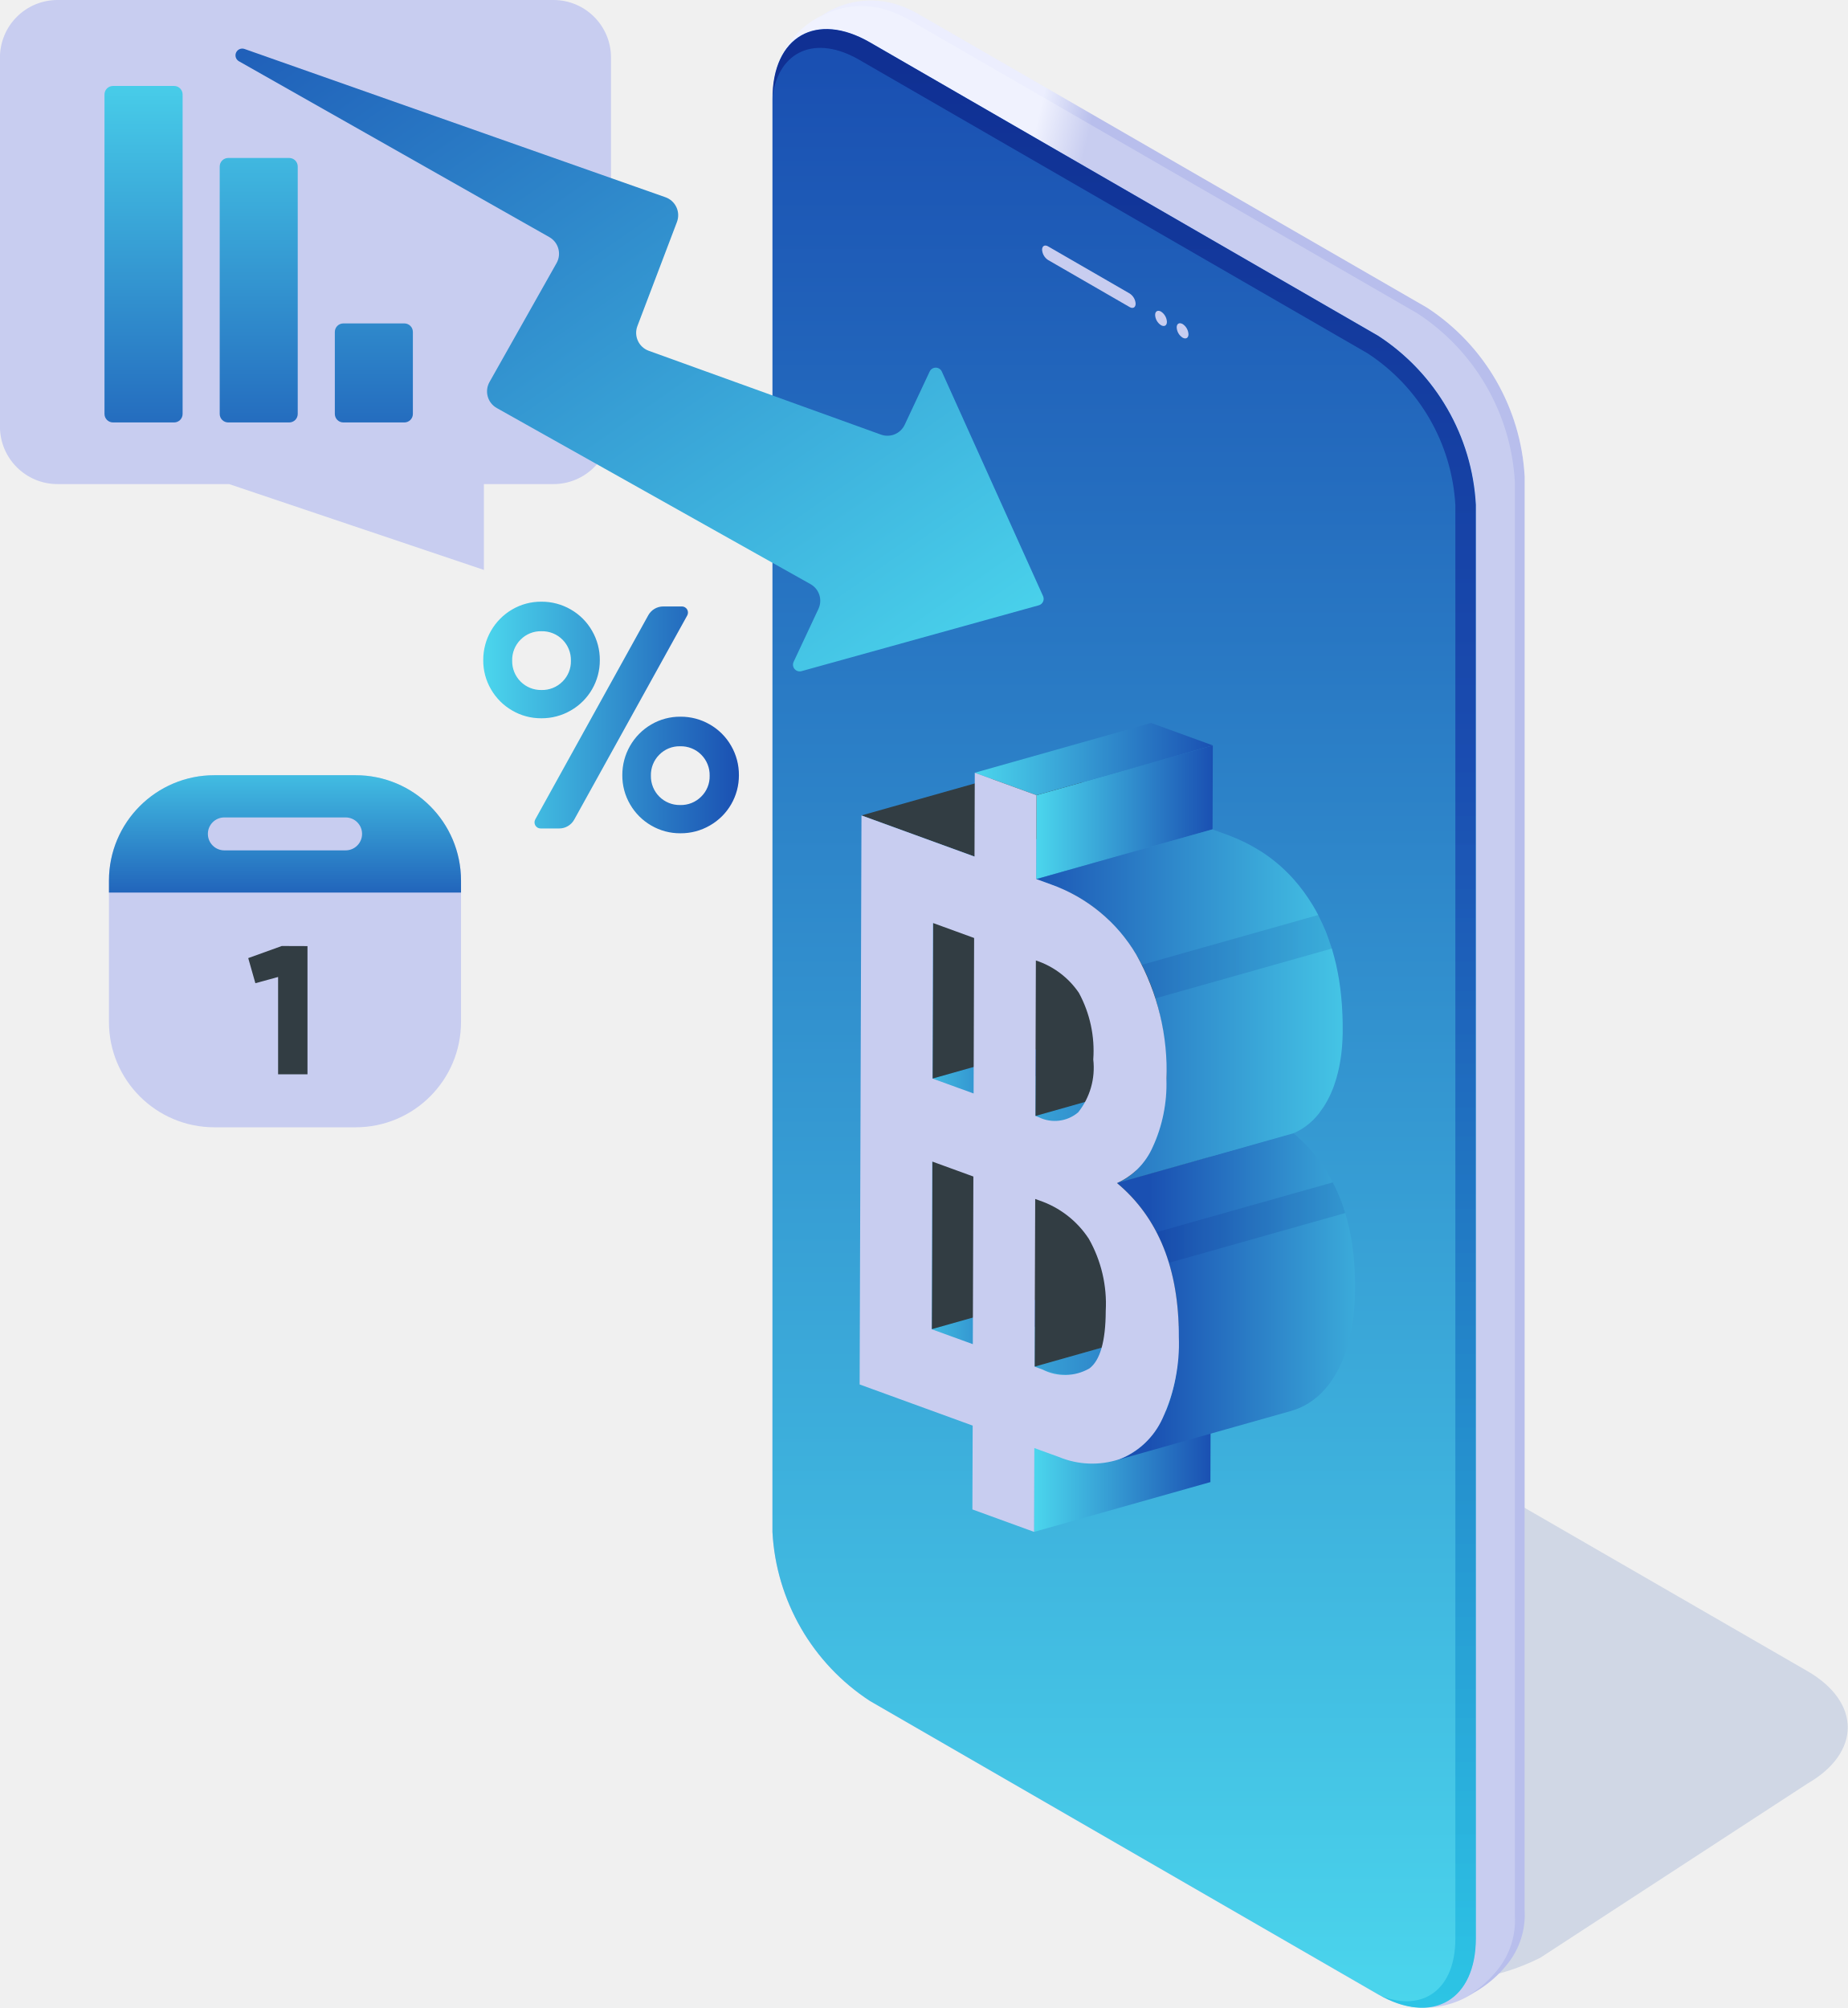
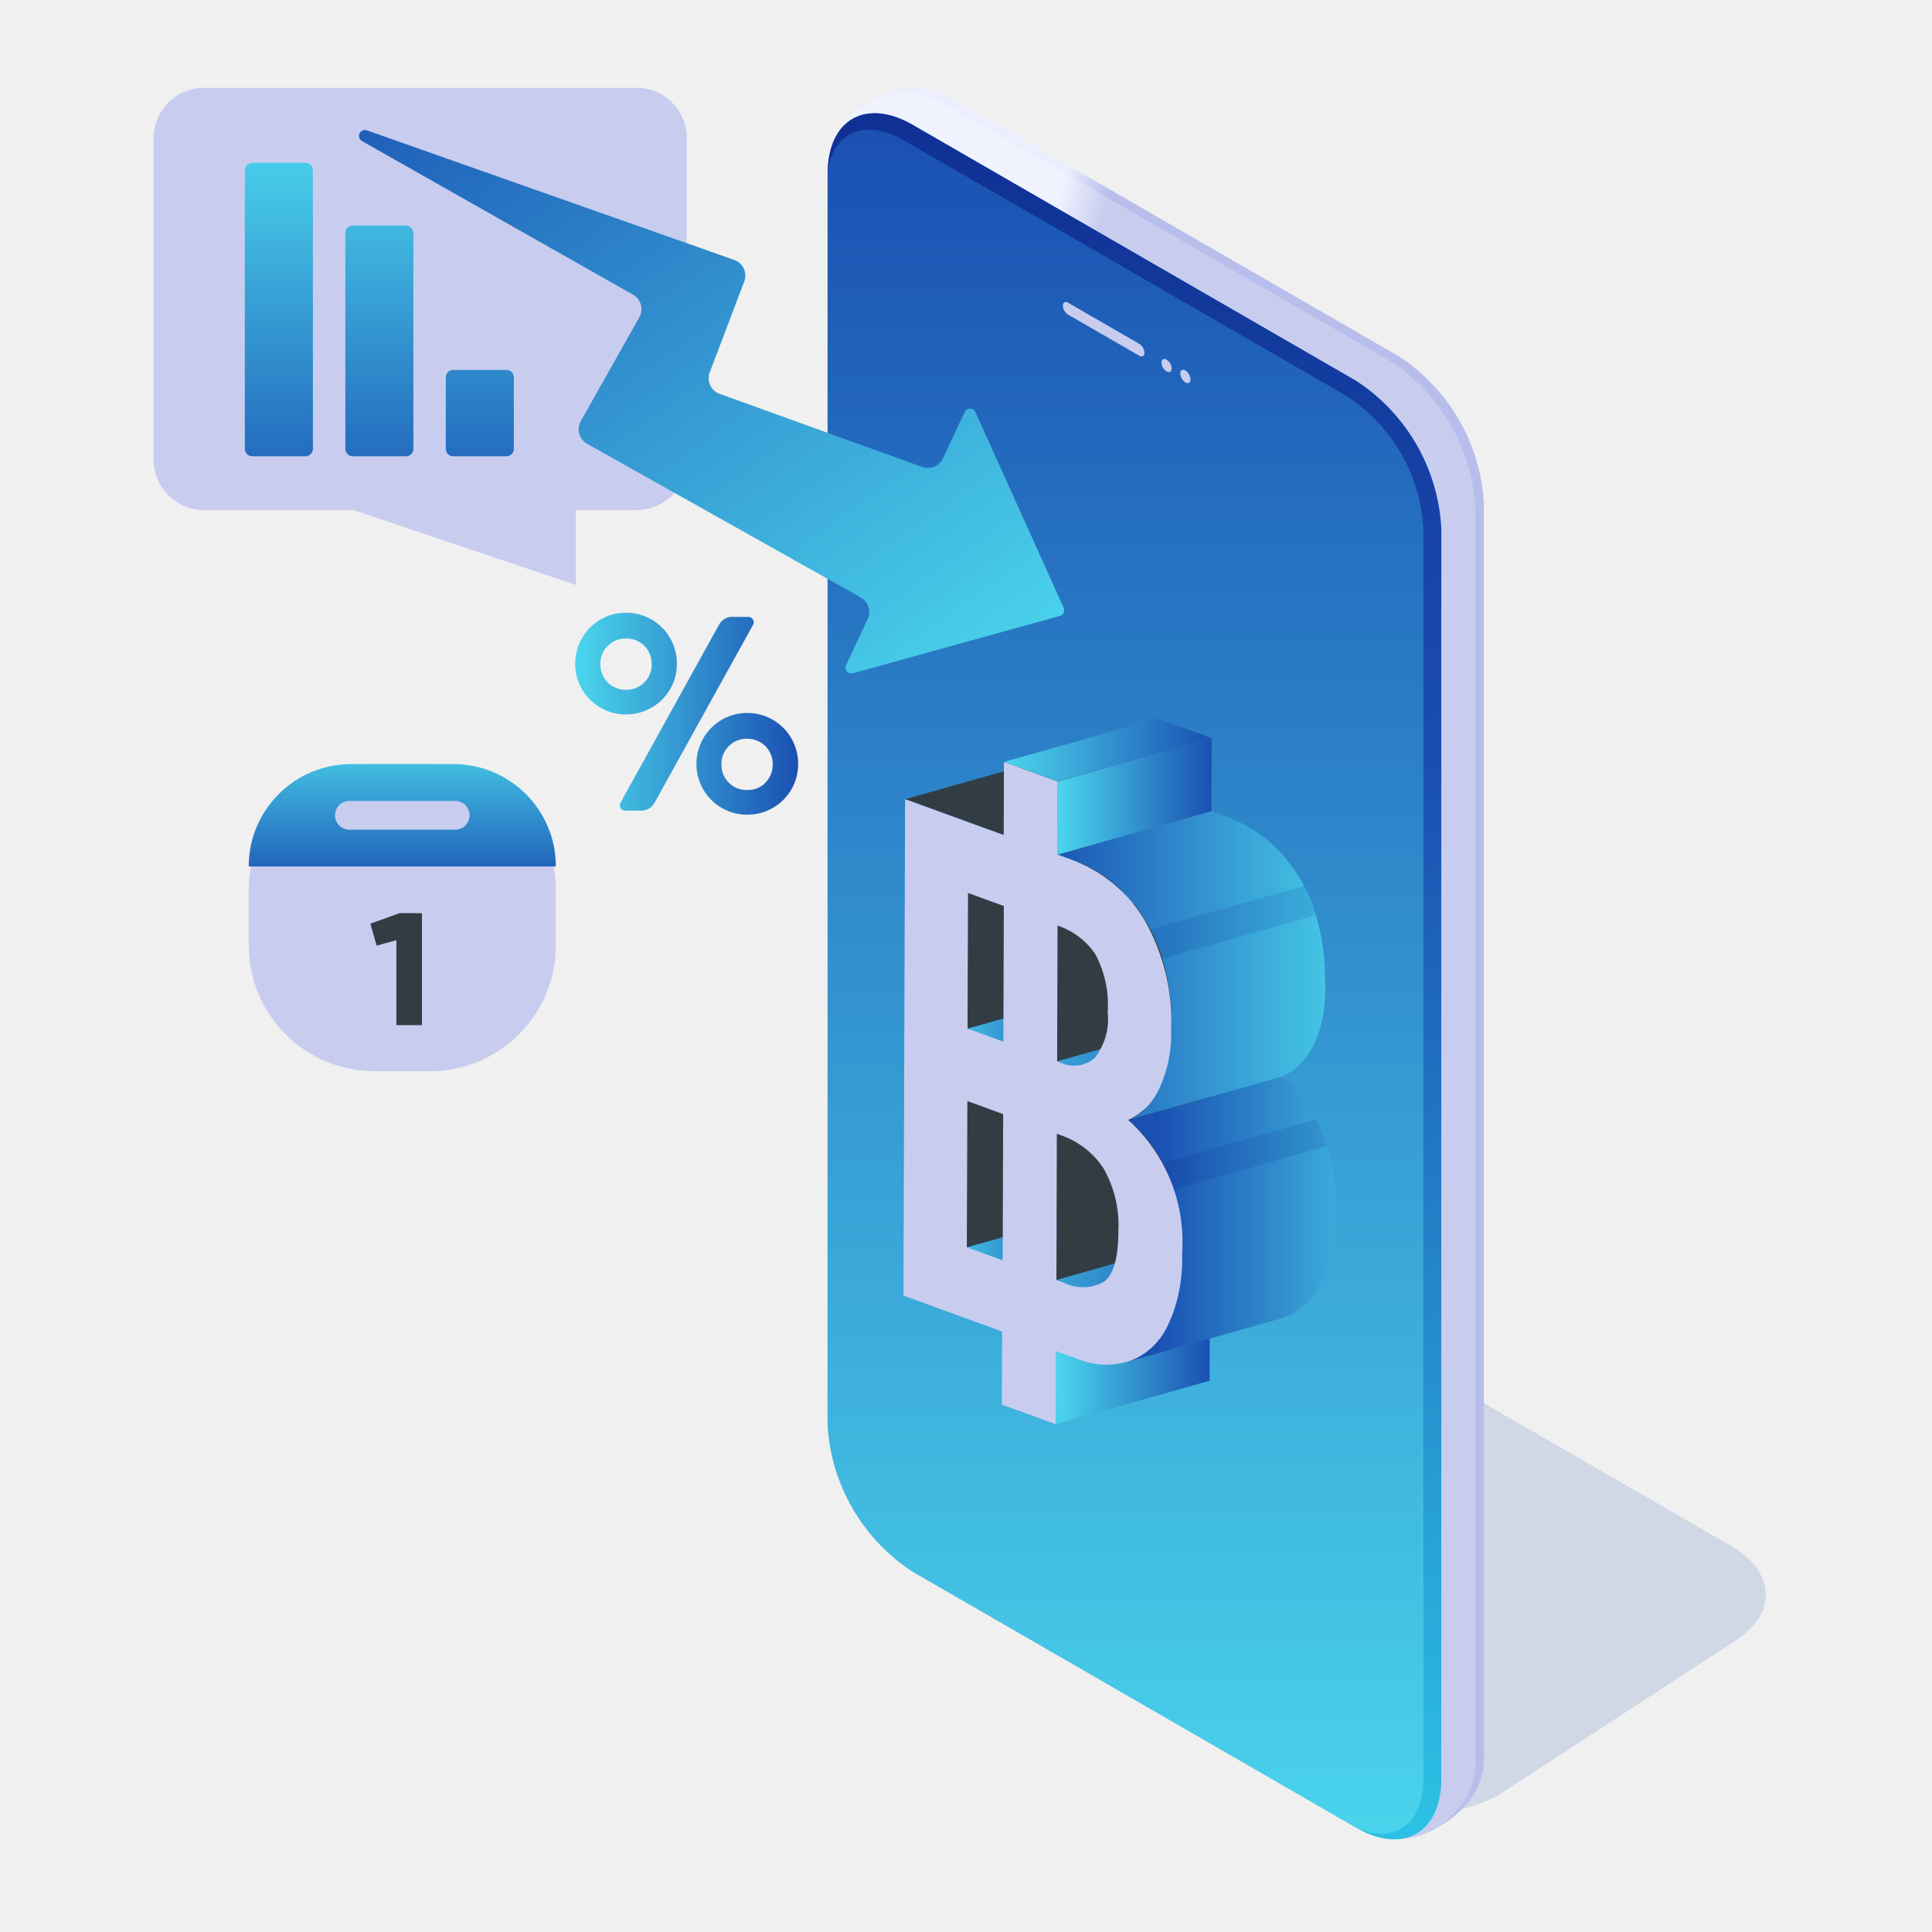
- <svg xmlns="http://www.w3.org/2000/svg" xmlns:xlink="http://www.w3.org/1999/xlink" width="100.602" height="109.316" viewBox="0 0 100.602 109.316">
+ <svg xmlns="http://www.w3.org/2000/svg" xmlns:xlink="http://www.w3.org/1999/xlink" width="88" height="88" viewBox="0 0 88 88">
  <defs>
    <linearGradient id="linear-gradient" x1="-0.233" y1="0.072" x2="1.122" y2="0.951" gradientUnits="objectBoundingBox">
      <stop offset="0.301" stop-color="#f0f2fe" />
      <stop offset="0.339" stop-color="#c8cdf0" />
    </linearGradient>
    <linearGradient id="linear-gradient-2" x1="0.441" y1="1.012" x2="0.441" y2="0.012" gradientUnits="objectBoundingBox">
      <stop offset="0" stop-color="#4bd6ed" />
      <stop offset="1" stop-color="#1a50b2" />
    </linearGradient>
    <linearGradient id="linear-gradient-3" x1="0.5" y1="-0.097" x2="0.5" y2="1.297" xlink:href="#linear-gradient-2" />
    <linearGradient id="linear-gradient-4" x1="0.991" y1="0.985" x2="-0.069" y2="-0.176" xlink:href="#linear-gradient-2" />
    <linearGradient id="linear-gradient-5" x1="0.5" y1="-0.289" x2="0.5" y2="1.237" xlink:href="#linear-gradient-2" />
    <linearGradient id="linear-gradient-6" x1="-0.173" y1="0.5" x2="0.616" y2="0.5" xlink:href="#linear-gradient-2" />
    <linearGradient id="linear-gradient-7" x1="0" y1="0.5" x2="1" y2="0.5" xlink:href="#linear-gradient-2" />
    <linearGradient id="linear-gradient-8" x1="-0.177" y1="0.5" x2="0.613" y2="0.5" xlink:href="#linear-gradient-2" />
    <linearGradient id="linear-gradient-9" x1="-0.552" y1="0.5" x2="0.904" y2="0.5" xlink:href="#linear-gradient-2" />
    <linearGradient id="linear-gradient-10" x1="-0.594" y1="0.5" x2="0.963" y2="0.5" xlink:href="#linear-gradient-2" />
    <linearGradient id="linear-gradient-13" x1="1.414" y1="0.5" x2="0.145" y2="0.5" xlink:href="#linear-gradient-2" />
    <linearGradient id="linear-gradient-14" x1="1.162" y1="0.5" x2="-0.068" y2="0.5" xlink:href="#linear-gradient-2" />
  </defs>
-   <g id="Group_827" data-name="Group 827" transform="translate(-460.573 -297.892)">
-     <path id="Path_1282" data-name="Path 1282" d="M530.34,423.471c-2.931,1.692-2.931,4.436.005,6.131l27.669,15.976a11.745,11.745,0,0,0,10.622,0l14.531-9.471c2.932-1.691,2.929-4.436-.005-6.13L555.491,414a11.734,11.734,0,0,0-10.62,0Z" transform="translate(-24.19 -41.113)" fill="#1a50b2" opacity="0.15" style="mix-blend-mode: multiply;isolation: isolate" />
-     <path id="Path_1283" data-name="Path 1283" d="M528.776,298.732a4.745,4.745,0,0,0-2.579,3.327,6.016,6.016,0,0,0-.115,1.2V381.3a11.732,11.732,0,0,0,5.312,9.2l27.672,15.975a5.908,5.908,0,0,0,1.159.52,4.854,4.854,0,0,0,4.054-.623,6.227,6.227,0,0,0,1.833-1.572,4.285,4.285,0,0,0,.925-2.918v-78.04a11.741,11.741,0,0,0-5.314-9.2l-27.671-15.975a6.016,6.016,0,0,0-1.112-.506A4.744,4.744,0,0,0,528.776,298.732Z" transform="translate(-23.453 0)" fill="url(#linear-gradient)" />
-     <path id="Path_1284" data-name="Path 1284" d="M533.767,298.467a6.079,6.079,0,0,1,1.112.506l27.67,15.975a11.737,11.737,0,0,1,5.313,9.2l0,78.04a4.29,4.29,0,0,1-.925,2.917,6.119,6.119,0,0,1-1.577,1.407c.091-.046.184-.089.275-.141a6.227,6.227,0,0,0,1.833-1.572,4.285,4.285,0,0,0,.925-2.918v-78.04a11.741,11.741,0,0,0-5.314-9.2L535.41,298.666a6.016,6.016,0,0,0-1.112-.506,4.744,4.744,0,0,0-4.164.573c-.09.053-.171.11-.258.166A4.6,4.6,0,0,1,533.767,298.467Z" transform="translate(-24.811 0)" opacity="0.3" style="mix-blend-mode: overlay;isolation: isolate" />
-     <path id="Path_1285" data-name="Path 1285" d="M564.38,404.292c0,3.384-2.38,4.755-5.314,3.059l-27.672-15.975a11.732,11.732,0,0,1-5.312-9.2V304.141c0-3.384,2.379-4.755,5.313-3.06l27.671,15.977a11.736,11.736,0,0,1,5.313,9.194Z" transform="translate(-23.453 -0.882)" fill="url(#linear-gradient-2)" />
-     <path id="Path_1286" data-name="Path 1286" d="M564.383,326.253a11.736,11.736,0,0,0-5.313-9.194L531.4,301.081c-2.888-1.668-5.232-.361-5.306,2.908.349-2.445,2.329-3.338,4.72-1.958l27.673,15.977a10.577,10.577,0,0,1,4.78,8.275v78.039c0,2.743-1.748,4.01-4.025,3.117,2.854,1.545,5.141.169,5.142-3.148Z" transform="translate(-23.457 -0.882)" opacity="0.4" style="mix-blend-mode: overlay;isolation: isolate" />
-     <path id="Path_1287" data-name="Path 1287" d="M554.04,321.88c0,.205-.146.285-.322.184l-4.45-2.568a.72.72,0,0,1-.321-.557h0c0-.2.145-.286.322-.184l4.448,2.569a.714.714,0,0,1,.324.557Zm1.384.428c-.178-.1-.322-.021-.322.186a.7.7,0,0,0,.321.555c.177.1.322.021.321-.185A.709.709,0,0,0,555.424,322.309Zm1.174.677c-.18-.1-.322-.02-.322.184a.7.7,0,0,0,.321.557c.177.1.321.021.321-.184A.71.71,0,0,0,556.6,322.985Z" transform="translate(-31.638 -7.453)" fill="#c8cdf0" />
-     <path id="Path_1288" data-name="Path 1288" d="M463.706,297.892h27a3.133,3.133,0,0,1,3.133,3.134v20.086a3.133,3.133,0,0,1-3.133,3.134h-3.787v4.673l-13.873-4.673h-9.343a3.133,3.133,0,0,1-3.133-3.134V301.026A3.133,3.133,0,0,1,463.706,297.892Z" transform="translate(0 0)" fill="#c8cdf0" />
-     <g id="Group_811" data-name="Group 811" transform="translate(466.266 302.571)">
-       <path id="Path_1289" data-name="Path 1289" d="M482.441,323.5h3.321a.463.463,0,0,0,.464-.464v-4.463a.463.463,0,0,0-.464-.464h-3.321a.464.464,0,0,0-.464.464v4.463A.464.464,0,0,0,482.441,323.5Zm-6.268,0h3.32a.463.463,0,0,0,.464-.464v-13.47a.464.464,0,0,0-.464-.464h-3.32a.464.464,0,0,0-.464.464v13.47A.463.463,0,0,0,476.173,323.5Zm-6.268,0h3.32a.463.463,0,0,0,.464-.464V305.645a.463.463,0,0,0-.464-.464H469.9a.464.464,0,0,0-.464.464v17.388A.464.464,0,0,0,469.9,323.5Z" transform="translate(-469.44 -305.181)" fill="url(#linear-gradient-3)" />
-     </g>
-     <path id="Path_1290" data-name="Path 1290" d="M524.274,332.315,511.356,335.9a.365.365,0,0,1-.428-.507l1.352-2.884a1.038,1.038,0,0,0-.432-1.346l-17.079-9.586a1.038,1.038,0,0,1-.4-1.416l3.652-6.476a1.038,1.038,0,0,0-.392-1.413l-16.908-9.579a.369.369,0,0,1,.3-.669L503.95,310.1a1.038,1.038,0,0,1,.625,1.348l-2.153,5.666a1.038,1.038,0,0,0,.618,1.345l12.643,4.563a1.038,1.038,0,0,0,1.292-.535l1.36-2.9a.365.365,0,0,1,.663.005l5.51,12.221A.363.363,0,0,1,524.274,332.315Z" transform="translate(-7.146 -1.47)" fill="url(#linear-gradient-4)" />
-     <g id="Group_812" data-name="Group 812" transform="translate(466.505 340.095)">
-       <path id="Rectangle_376" data-name="Rectangle 376" d="M5.739,0h7.691a5.738,5.738,0,0,1,5.738,5.738v7.691a5.738,5.738,0,0,1-5.738,5.738H5.739A5.739,5.739,0,0,1,0,13.429V5.739A5.739,5.739,0,0,1,5.739,0Z" fill="#c8cdf0" />
-       <path id="Rectangle_377" data-name="Rectangle 377" d="M5.738,0h7.691a5.739,5.739,0,0,1,5.739,5.739v.651a0,0,0,0,1,0,0H0a0,0,0,0,1,0,0V5.738A5.738,5.738,0,0,1,5.738,0Z" fill="url(#linear-gradient-5)" />
-       <rect id="Rectangle_378" data-name="Rectangle 378" width="8.395" height="1.793" rx="0.896" transform="translate(5.386 2.298)" fill="#c8cdf0" />
-       <path id="Path_1291" data-name="Path 1291" d="M484.853,378.119V385.1h-1.6v-5.3l-1.237.339-.389-1.367,1.825-.658Z" transform="translate(-474.044 -368.816)" fill="#323d43" />
-     </g>
-     <g id="Group_825" data-name="Group 825" transform="translate(507.376 337.249)">
-       <g id="Group_824" data-name="Group 824" style="isolation: isolate">
-         <g id="Group_813" data-name="Group 813" transform="translate(3.93 30.294)">
-           <path id="Path_1292" data-name="Path 1292" d="M539.6,409.094l9.6-2.711,2.238.815-9.6,2.711Z" transform="translate(-539.598 -406.384)" fill="url(#linear-gradient-6)" />
+   <g id="Icon_Minimum" data-name="Icon Minimum" transform="translate(-535 -391)">
+     <rect id="Rectangle_630" data-name="Rectangle 630" width="88" height="88" transform="translate(535 391)" fill="#fff" opacity="0" />
+     <g id="Group_2175" data-name="Group 2175" transform="translate(81.426 97.108)">
+       <path id="Path_1282" data-name="Path 1282" d="M529.746,420.57c-2.139,1.235-2.139,3.237,0,4.475l20.2,11.661a8.573,8.573,0,0,0,7.753,0l10.607-6.913c2.14-1.234,2.138-3.238,0-4.475l-20.2-11.661a8.565,8.565,0,0,0-7.751,0Z" transform="translate(-35.907 -61.026)" fill="#1a50b2" opacity="0.15" style="mix-blend-mode: multiply;isolation: isolate" />
+       <path id="Path_1283" data-name="Path 1283" d="M528.048,298.505a3.463,3.463,0,0,0-1.882,2.428,4.394,4.394,0,0,0-.084.876v56.96a8.563,8.563,0,0,0,3.877,6.713l20.2,11.66a4.318,4.318,0,0,0,.846.38,3.543,3.543,0,0,0,2.959-.455,4.546,4.546,0,0,0,1.338-1.147,3.128,3.128,0,0,0,.675-2.13V316.829a8.57,8.57,0,0,0-3.879-6.712l-20.2-11.66a4.391,4.391,0,0,0-.812-.369A3.463,3.463,0,0,0,528.048,298.505Z" transform="translate(-34.812 0)" fill="url(#linear-gradient)" />
+       <path id="Path_1284" data-name="Path 1284" d="M532.716,298.311a4.437,4.437,0,0,1,.812.369l20.2,11.66a8.567,8.567,0,0,1,3.878,6.713v56.961a3.131,3.131,0,0,1-.675,2.129,4.467,4.467,0,0,1-1.151,1.027c.067-.034.134-.065.2-.1a4.546,4.546,0,0,0,1.338-1.147,3.128,3.128,0,0,0,.675-2.13V316.829a8.569,8.569,0,0,0-3.879-6.712l-20.2-11.66a4.388,4.388,0,0,0-.812-.369,3.462,3.462,0,0,0-3.039.418c-.066.039-.125.081-.188.121A3.358,3.358,0,0,1,532.716,298.311Z" transform="translate(-36.828 0)" opacity="0.3" style="mix-blend-mode: overlay;isolation: isolate" />
+       <path id="Path_1285" data-name="Path 1285" d="M554.036,376.219c0,2.47-1.737,3.47-3.879,2.233l-20.2-11.66a8.563,8.563,0,0,1-3.877-6.713v-56.96c0-2.47,1.736-3.47,3.878-2.234l20.2,11.662a8.566,8.566,0,0,1,3.878,6.711Z" transform="translate(-34.812 -1.309)" fill="url(#linear-gradient-2)" />
+       <path id="Path_1286" data-name="Path 1286" d="M554.041,319.258a8.566,8.566,0,0,0-3.878-6.711l-20.2-11.662c-2.108-1.217-3.819-.263-3.873,2.123.254-1.784,1.7-2.437,3.445-1.429l20.2,11.662a7.72,7.72,0,0,1,3.489,6.04v56.961c0,2-1.276,2.927-2.938,2.275,2.083,1.127,3.753.123,3.753-2.3Z" transform="translate(-34.818 -1.309)" opacity="0.4" style="mix-blend-mode: overlay;isolation: isolate" />
+       <path id="Path_1287" data-name="Path 1287" d="M552.664,321.024c0,.15-.106.208-.235.134l-3.248-1.874a.526.526,0,0,1-.234-.407h0c0-.149.106-.209.235-.135l3.246,1.875a.521.521,0,0,1,.236.407Zm1.01.313c-.13-.075-.235-.015-.235.135a.512.512,0,0,0,.234.4c.129.075.235.015.234-.135A.517.517,0,0,0,553.674,321.337Zm.857.494c-.131-.075-.235-.014-.235.135a.514.514,0,0,0,.234.407c.129.076.234.015.234-.134A.518.518,0,0,0,554.531,321.831Z" transform="translate(-46.962 -11.063)" fill="#c8cdf0" />
+       <path id="Path_1288" data-name="Path 1288" d="M462.86,297.892h19.71a2.287,2.287,0,0,1,2.287,2.287V314.84a2.287,2.287,0,0,1-2.287,2.287h-2.764v3.411l-10.126-3.411H462.86a2.287,2.287,0,0,1-2.287-2.287V300.179A2.287,2.287,0,0,1,462.86,297.892Z" transform="translate(0 0)" fill="#c8cdf0" />
+       <g id="Group_811" data-name="Group 811" transform="translate(464.728 301.307)">
+         <path id="Path_1289" data-name="Path 1289" d="M478.929,318.549h2.424a.338.338,0,0,0,.338-.338v-3.258a.338.338,0,0,0-.338-.338h-2.424a.338.338,0,0,0-.338.338v3.258A.339.339,0,0,0,478.929,318.549Zm-4.575,0h2.424a.338.338,0,0,0,.338-.338v-9.832a.339.339,0,0,0-.338-.339h-2.424a.339.339,0,0,0-.338.339v9.832A.338.338,0,0,0,474.354,318.549Zm-4.575,0H472.2a.338.338,0,0,0,.338-.338V305.519a.338.338,0,0,0-.338-.338h-2.424a.339.339,0,0,0-.339.338v12.691A.339.339,0,0,0,469.779,318.549Z" transform="translate(-469.44 -305.181)" fill="url(#linear-gradient-3)" />
+       </g>
+       <path id="Path_1290" data-name="Path 1290" d="M512.46,324.126l-9.429,2.614a.267.267,0,0,1-.313-.37l.987-2.1a.758.758,0,0,0-.315-.983l-12.466-7a.758.758,0,0,1-.289-1.033l2.666-4.727a.757.757,0,0,0-.286-1.031L480.673,302.5a.269.269,0,0,1,.223-.488l16.73,5.9a.757.757,0,0,1,.456.984l-1.572,4.135a.758.758,0,0,0,.451.982l9.228,3.33a.757.757,0,0,0,.943-.391l.992-2.117a.267.267,0,0,1,.484,0l4.022,8.92A.265.265,0,0,1,512.46,324.126Z" transform="translate(-10.608 -2.181)" fill="url(#linear-gradient-4)" />
+       <g id="Group_812" data-name="Group 812" transform="translate(464.903 328.696)">
+         <path id="Rectangle_376" data-name="Rectangle 376" d="M5.739,0H8.252A5.738,5.738,0,0,1,13.99,5.738V8.252A5.738,5.738,0,0,1,8.252,13.99H5.739A5.739,5.739,0,0,1,0,8.252V5.739A5.739,5.739,0,0,1,5.739,0Z" fill="#c8cdf0" />
+         <path id="Rectangle_377" data-name="Rectangle 377" d="M4.663,0H9.327A4.663,4.663,0,0,1,13.99,4.663v0a0,0,0,0,1,0,0H0a0,0,0,0,1,0,0v0A4.663,4.663,0,0,1,4.663,0Z" fill="url(#linear-gradient-5)" />
+         <rect id="Rectangle_378" data-name="Rectangle 378" width="6.128" height="1.309" rx="0.654" transform="translate(3.931 1.677)" fill="#c8cdf0" />
+         <path id="Path_1291" data-name="Path 1291" d="M483.983,378.119v5.1h-1.165V379.35l-.9.247-.284-1,1.332-.48Z" transform="translate(-476.093 -371.329)" fill="#323d43" />
+       </g>
+       <g id="Group_825" data-name="Group 825" transform="translate(494.735 326.618)">
+         <g id="Group_824" data-name="Group 824" style="isolation: isolate">
+           <g id="Group_813" data-name="Group 813" transform="translate(2.869 22.112)">
+             <path id="Path_1292" data-name="Path 1292" d="M539.6,408.362l7-1.979,1.634.595-7,1.979Z" transform="translate(-539.598 -406.384)" fill="url(#linear-gradient-6)" />
+           </g>
+           <g id="Group_814" data-name="Group 814" transform="translate(2.869 15.45)">
+             <path id="Path_1293" data-name="Path 1293" d="M539.62,394.145l7-1.979-.022,6.662-7,1.979Z" transform="translate(-539.598 -392.166)" fill="#323d43" />
+           </g>
+           <g id="Group_815" data-name="Group 815" transform="translate(6.933 26.834)">
+             <path id="Path_1294" data-name="Path 1294" d="M548.282,418.44l7-1.979-.011,3.331-7,1.979Z" transform="translate(-548.271 -416.461)" fill="url(#linear-gradient-7)" />
+           </g>
+           <g id="Group_816" data-name="Group 816" transform="translate(2.901 12.15)">
+             <path id="Path_1295" data-name="Path 1295" d="M539.667,387.1l7-1.979,1.634.595-7,1.979Z" transform="translate(-539.667 -385.126)" fill="url(#linear-gradient-8)" />
+           </g>
+           <g id="Group_817" data-name="Group 817" transform="translate(2.901 5.972)">
+             <path id="Path_1296" data-name="Path 1296" d="M539.687,373.918l7-1.979-.02,6.179-7,1.979Z" transform="translate(-539.667 -371.94)" fill="#323d43" />
+           </g>
+           <path id="Path_1297" data-name="Path 1297" d="M556.8,409.874l-.027,0a2.017,2.017,0,0,1-.321-.007l-.024,0a2.807,2.807,0,0,1-.358-.064l-.025-.006a4,4,0,0,1-.411-.126l-.317-.115-7,1.979.317.115c.06.022.118.042.176.06q.11.035.216.062l.017,0,.027.006c.052.013.1.025.154.034s.125.021.185.028h.041c.045,0,.09.009.134.01.059,0,.116,0,.171,0l.016,0,.027,0c.044,0,.088-.007.13-.014a1.471,1.471,0,0,0,.161-.035l7-1.979A1.506,1.506,0,0,1,556.8,409.874Z" transform="translate(-541.363 -385.958)" fill="url(#linear-gradient-9)" />
+           <g id="Group_818" data-name="Group 818" transform="translate(6.954 16.937)">
+             <path id="Path_1298" data-name="Path 1298" d="M548.339,397.318l7-1.979L555.321,402l-7,1.979Z" transform="translate(-548.317 -395.34)" fill="#323d43" />
+           </g>
+           <g id="Group_819" data-name="Group 819" transform="translate(0.073 1.696)">
+             <path id="Path_1299" data-name="Path 1299" d="M533.633,364.794l7-1.979,4.492,1.635-7,1.979Z" transform="translate(-533.633 -362.815)" fill="#323d43" />
+           </g>
+           <path id="Path_1300" data-name="Path 1300" d="M556.593,388.439a1.249,1.249,0,0,1-.217.039l-.037,0a1.526,1.526,0,0,1-.227,0l-.03,0a1.987,1.987,0,0,1-.246-.04l-.029-.007a2.681,2.681,0,0,1-.283-.085l-.134-.049-7,1.979.134.049.111.038c.048.015.1.029.141.04l.031.007.029.006.077.017c.045.008.089.015.133.02l.037,0,.031,0,.064.005c.046,0,.09,0,.134,0l.029,0,.037,0c.026,0,.052,0,.078-.008a1.252,1.252,0,0,0,.139-.031h0Z" transform="translate(-541.399 -374.662)" fill="url(#linear-gradient-10)" />
+           <g id="Group_820" data-name="Group 820" transform="translate(6.987 7.459)">
+             <path id="Path_1301" data-name="Path 1301" d="M548.406,377.092l7-1.979-.02,6.179-7,1.979Z" transform="translate(-548.386 -375.113)" fill="#323d43" />
+           </g>
+           <g id="Group_821" data-name="Group 821" transform="translate(7.017 0.892)">
+             <path id="Path_1302" data-name="Path 1302" d="M548.462,363.079l7-1.979-.011,3.331-7,1.979Z" transform="translate(-548.451 -361.1)" fill="url(#linear-gradient-7)" />
+           </g>
+           <g id="Group_822" data-name="Group 822" transform="translate(4.576)">
+             <path id="Path_1303" data-name="Path 1303" d="M543.242,361.174l7-1.979,2.452.892-7,1.979Z" transform="translate(-543.242 -359.196)" fill="url(#linear-gradient-7)" />
+           </g>
+           <path id="Path_1304" data-name="Path 1304" d="M564.643,399.912c0-.122,0-.244-.009-.363s-.011-.227-.019-.339c0-.024,0-.047-.006-.071s0-.029,0-.043c-.006-.068-.011-.137-.017-.2q-.016-.151-.034-.3t-.041-.283c-.005-.029-.011-.059-.015-.088l-.007-.041c-.008-.048-.016-.1-.026-.146-.017-.091-.036-.182-.056-.272s-.043-.187-.067-.279c-.01-.037-.021-.072-.03-.109l-.018-.062c-.014-.051-.027-.1-.043-.152-.058-.191-.125-.374-.2-.555-.008-.021-.015-.043-.023-.063q-.125-.309-.275-.6c-.016-.032-.035-.062-.052-.093l-.039-.071c-.029-.053-.057-.106-.088-.157-.054-.092-.112-.182-.17-.271-.042-.063-.087-.125-.131-.187l-.019-.027-.022-.031c-.056-.076-.114-.152-.174-.225s-.116-.14-.176-.208c-.035-.04-.072-.078-.108-.117l-.027-.03-.045-.05q-.091-.095-.187-.187c-.064-.061-.129-.121-.2-.18-.045-.04-.09-.079-.137-.117l-7,1.978a6.512,6.512,0,0,1,.566.535l.027.029a6.224,6.224,0,0,1,.479.582l.019.027a6.428,6.428,0,0,1,.388.616l.04.071a6.9,6.9,0,0,1,.327.692c.008.021.015.043.023.064.089.228.17.463.239.707.006.021.012.041.017.062q.107.389.179.805l.008.041q.071.423.108.874c0,.015,0,.03,0,.045.024.311.036.63.035.961s-.015.637-.042.933c0,.015,0,.03,0,.046a8.177,8.177,0,0,1-.116.816l-.007.034a6.251,6.251,0,0,1-.2.739l0,.013a4.828,4.828,0,0,1-.278.662c-.033.063-.068.122-.1.182s-.059.1-.089.151-.045.068-.068.1c-.048.072-.1.142-.15.209-.024.032-.049.063-.074.093-.068.082-.137.158-.209.23-.015.015-.029.032-.044.046a2.826,2.826,0,0,1-.272.229c-.025.018-.051.035-.075.052q-.112.077-.229.142c-.029.016-.058.032-.088.047a2.71,2.71,0,0,1-.321.14c-.063.023-.127.043-.192.061l7-1.978c.064-.018.128-.039.192-.062a2.6,2.6,0,0,0,.321-.139c.029-.015.059-.031.088-.048a2.58,2.58,0,0,0,.229-.142c.025-.017.051-.033.075-.052a2.816,2.816,0,0,0,.272-.229c.015-.015.029-.031.045-.047.072-.072.142-.149.209-.23.012-.015.025-.026.037-.04s.025-.036.038-.053c.052-.067.1-.136.15-.209.015-.022.031-.042.046-.065l.022-.038c.03-.048.059-.1.089-.15s.042-.069.062-.106l.04-.076c.031-.06.061-.122.09-.185s.068-.154.1-.233.058-.15.084-.228l.005-.016,0-.013c.022-.065.043-.131.063-.2s.043-.153.063-.232.037-.156.055-.237c.005-.024.009-.049.014-.073l.007-.034c.009-.046.019-.092.027-.139.015-.084.029-.17.041-.258s.024-.179.034-.272c.005-.049.009-.1.014-.149l0-.045c0-.032.007-.064.009-.1.008-.1.015-.207.02-.313s.009-.224.011-.34c0-.06,0-.121,0-.183S564.643,399.974,564.643,399.912Z" transform="translate(-544.956 -377.686)" fill="url(#linear-gradient-13)" />
+           <path id="Path_1305" data-name="Path 1305" d="M558.652,400.136l7-1.978a7.148,7.148,0,0,1,.493,1.217l-7,1.979a7.117,7.117,0,0,0-.494-1.218" transform="translate(-546.855 -379.901)" fill="#1a50b2" opacity="0.15" style="mix-blend-mode: multiply;isolation: isolate" />
+           <path id="Path_1306" data-name="Path 1306" d="M560.63,375.969c0-.135-.005-.269-.01-.4,0-.027,0-.053,0-.081s0-.058,0-.087c0-.068-.007-.138-.011-.205q-.013-.177-.03-.35c0-.022-.005-.043-.007-.064l-.007-.066c-.008-.067-.014-.134-.023-.2q-.02-.157-.045-.312c0-.029-.01-.058-.015-.086l-.011-.066c-.009-.049-.017-.1-.026-.148q-.028-.15-.061-.3c-.008-.039-.019-.078-.028-.117s-.012-.051-.018-.076-.018-.077-.028-.115c-.031-.119-.064-.236-.1-.351-.005-.015-.011-.03-.016-.045-.068-.218-.142-.432-.225-.638-.007-.017-.016-.032-.022-.049q-.117-.283-.254-.55c-.008-.016-.015-.034-.023-.051-.061-.119-.127-.235-.194-.349l-.033-.054c-.052-.087-.107-.172-.162-.255-.042-.063-.086-.124-.13-.186-.013-.018-.025-.037-.038-.055l-.023-.033q-.091-.124-.188-.244c-.032-.04-.066-.078-.1-.118l-.043-.051-.043-.051q-.091-.1-.185-.2c-.036-.037-.073-.073-.11-.11l-.038-.038-.038-.038c-.062-.06-.126-.118-.19-.175-.048-.042-.1-.083-.146-.124l-.028-.023-.022-.019c-.067-.054-.135-.108-.2-.159s-.127-.092-.193-.137l-.014-.01-.01-.007c-.075-.051-.152-.1-.23-.149s-.137-.082-.206-.121l-.027-.016-.016-.009c-.089-.05-.18-.1-.273-.144-.051-.025-.1-.049-.155-.073l-.081-.038-.065-.03q-.167-.074-.341-.139l-.091-.034-.589-.214-7,1.979.589.214c.171.062.336.131.5.2l.081.038c.151.071.3.146.444.226l.027.016c.153.087.3.179.446.278l.014.011q.216.148.418.314l.028.024q.193.161.374.337l.038.038q.174.173.337.361l.043.051c.107.126.211.258.311.395l.038.055c.1.142.2.288.292.441s.171.3.25.455c.091.179.176.362.254.551.007.016.015.031.022.047.083.206.158.42.226.639.052.167.1.337.142.511l.018.076q.065.275.115.561c0,.022.008.044.012.066.033.194.06.393.083.6,0,.023.005.045.008.067.022.2.037.409.049.619,0,.029,0,.058,0,.087q.016.339.016.692,0,.387-.035.743l0,.037a6.638,6.638,0,0,1-.1.666l0,.026a5.491,5.491,0,0,1-.163.613l-.006.018a4.473,4.473,0,0,1-.233.566,3.9,3.9,0,0,1-.267.455c-.021.031-.043.06-.064.089a3.02,3.02,0,0,1-.269.326c-.012.013-.022.027-.035.039a2.448,2.448,0,0,1-.332.277l-.082.055a2.285,2.285,0,0,1-.375.2l7-1.978a2.247,2.247,0,0,0,.375-.2c.028-.018.056-.036.083-.055a2.476,2.476,0,0,0,.332-.277c.012-.012.023-.027.035-.039.059-.062.118-.124.174-.194.033-.041.063-.089.095-.132s.044-.059.064-.09.033-.043.048-.067c.054-.084.105-.172.155-.264.022-.04.043-.082.064-.124s.038-.078.056-.118q.049-.105.092-.216c.027-.068.052-.137.076-.207l.008-.024.006-.019c.017-.053.035-.106.051-.16s.038-.134.055-.2.033-.134.047-.2l.009-.048.005-.026c.009-.044.018-.089.026-.134.013-.07.024-.141.034-.213s.02-.147.028-.221c0-.032.006-.066.009-.1l0-.037c0-.032.007-.064.009-.1.006-.081.012-.163.015-.246s.007-.173.009-.262c0-.046,0-.092,0-.139C560.631,376.109,560.631,376.039,560.63,375.969Z" transform="translate(-541.434 -363.986)" fill="url(#linear-gradient-14)" />
+           <g id="Group_823" data-name="Group 823" transform="translate(0 1.978)">
+             <path id="Path_1307" data-name="Path 1307" d="M543.7,379.723a7.477,7.477,0,0,1,2.457,6.109,7.123,7.123,0,0,1-.647,3.243,3.115,3.115,0,0,1-1.723,1.625,3.45,3.45,0,0,1-2.4-.092l-.976-.355-.011,3.331-2.452-.892.011-3.331-4.492-1.635.074-22.61,4.492,1.635.011-3.331,2.452.893-.011,3.331.588.214a6.431,6.431,0,0,1,3.389,2.789,9.365,9.365,0,0,1,1.2,4.967,6,6,0,0,1-.542,2.67A2.793,2.793,0,0,1,543.7,379.723Zm-1.1,7.372q.649-.477.655-2.289a5.235,5.235,0,0,0-.672-2.868,3.806,3.806,0,0,0-1.97-1.525l-.16-.058-.021,6.662.317.115a1.946,1.946,0,0,0,1.852-.038m-2.116-16.217-.02,6.179.134.049a1.436,1.436,0,0,0,1.569-.193,2.849,2.849,0,0,0,.6-2.1,4.835,4.835,0,0,0-.572-2.651,3.32,3.32,0,0,0-1.71-1.286m-2.5,15.247.022-6.662-1.634-.595-.022,6.662,1.634.595m.032-9.961.02-6.179-1.633-.595-.02,6.179,1.633.595" transform="translate(-533.476 -363.418)" fill="#c8cdf0" />
+           </g>
+           <path id="Path_1308" data-name="Path 1308" d="M557.423,377.457l7-1.978a7.753,7.753,0,0,1,.54,1.333l-7,1.979a7.767,7.767,0,0,0-.54-1.333" transform="translate(-546.202 -367.849)" fill="#1a50b2" opacity="0.15" style="mix-blend-mode: multiply;isolation: isolate" />
        </g>
-         <g id="Group_814" data-name="Group 814" transform="translate(3.93 21.167)">
-           <path id="Path_1293" data-name="Path 1293" d="M539.628,394.877l9.6-2.711-.03,9.127L539.6,404Z" transform="translate(-539.598 -392.166)" fill="#323d43" />
-         </g>
-         <g id="Group_815" data-name="Group 815" transform="translate(9.498 36.764)">
-           <path id="Path_1294" data-name="Path 1294" d="M548.286,419.172l9.6-2.711-.015,4.564-9.6,2.711Z" transform="translate(-548.271 -416.461)" fill="url(#linear-gradient-7)" />
-         </g>
-         <g id="Group_816" data-name="Group 816" transform="translate(3.975 16.647)">
-           <path id="Path_1295" data-name="Path 1295" d="M539.667,387.837l9.6-2.711,2.238.815-9.6,2.711Z" transform="translate(-539.667 -385.126)" fill="url(#linear-gradient-8)" />
-         </g>
-         <g id="Group_817" data-name="Group 817" transform="translate(3.975 8.182)">
-           <path id="Path_1296" data-name="Path 1296" d="M539.695,374.651l9.6-2.711-.028,8.465-9.6,2.711Z" transform="translate(-539.667 -371.94)" fill="#323d43" />
-         </g>
-         <path id="Path_1297" data-name="Path 1297" d="M559.943,409.991l-.037,0a2.765,2.765,0,0,1-.44-.01l-.033,0a3.842,3.842,0,0,1-.49-.087l-.035-.008a5.473,5.473,0,0,1-.562-.173l-.434-.158-9.6,2.711.434.158c.082.029.162.057.241.082q.151.048.3.085l.024.006.037.008c.071.017.143.034.211.047.087.016.171.029.254.039l.023,0,.033,0c.062.006.124.012.184.014.08,0,.159,0,.234,0l.022,0,.037,0c.06-.005.121-.01.179-.019a2.016,2.016,0,0,0,.221-.048l9.6-2.711A2.06,2.06,0,0,1,559.943,409.991Z" transform="translate(-538.789 -377.225)" fill="url(#linear-gradient-9)" />
-         <g id="Group_818" data-name="Group 818" transform="translate(9.528 23.204)">
-           <path id="Path_1298" data-name="Path 1298" d="M548.347,398.051l9.6-2.711-.03,9.127-9.6,2.711Z" transform="translate(-548.317 -395.34)" fill="#323d43" />
-         </g>
-         <g id="Group_819" data-name="Group 819" transform="translate(0.101 2.324)">
-           <path id="Path_1299" data-name="Path 1299" d="M533.633,365.526l9.6-2.711,6.154,2.24-9.6,2.711Z" transform="translate(-533.633 -362.815)" fill="#323d43" />
-         </g>
-         <path id="Path_1300" data-name="Path 1300" d="M559.63,388.491a1.716,1.716,0,0,1-.3.054l-.05.005a2.1,2.1,0,0,1-.311,0l-.042,0a2.737,2.737,0,0,1-.337-.055l-.04-.009a3.678,3.678,0,0,1-.387-.116l-.184-.067-9.6,2.711.184.067q.077.028.152.052c.066.021.13.039.194.055l.042.01.039.008.105.024c.062.011.122.021.182.027l.05,0,.042,0c.029,0,.059.006.087.007.063,0,.124,0,.184,0l.039,0,.05-.006c.036,0,.072-.006.107-.011a1.708,1.708,0,0,0,.191-.042h0Z" transform="translate(-538.814 -369.615)" fill="url(#linear-gradient-10)" />
-         <g id="Group_820" data-name="Group 820" transform="translate(9.572 10.219)">
-           <path id="Path_1301" data-name="Path 1301" d="M548.414,377.824l9.6-2.711-.027,8.465-9.6,2.711Z" transform="translate(-548.386 -375.113)" fill="#323d43" />
-         </g>
-         <g id="Group_821" data-name="Group 821" transform="translate(9.614 1.223)">
-           <path id="Path_1302" data-name="Path 1302" d="M548.466,363.811l9.6-2.711-.015,4.564-9.6,2.711Z" transform="translate(-548.451 -361.1)" fill="url(#linear-gradient-7)" />
-         </g>
-         <g id="Group_822" data-name="Group 822" transform="translate(6.27)">
-           <path id="Path_1303" data-name="Path 1303" d="M543.242,361.907l9.6-2.711,3.359,1.223-9.6,2.711Z" transform="translate(-543.242 -359.196)" fill="url(#linear-gradient-7)" />
-         </g>
-         <path id="Path_1304" data-name="Path 1304" d="M568.182,402.1c0-.168-.006-.334-.013-.5s-.015-.311-.026-.465c0-.033-.006-.064-.008-.1s0-.039-.005-.059c-.008-.094-.015-.188-.024-.281q-.021-.207-.047-.41t-.056-.388c-.007-.04-.015-.08-.021-.12l-.01-.056c-.012-.066-.022-.134-.035-.2-.024-.125-.049-.25-.077-.372s-.059-.256-.092-.382c-.013-.05-.028-.1-.042-.149l-.024-.085c-.019-.069-.037-.14-.058-.208-.08-.261-.171-.513-.268-.761-.012-.028-.02-.058-.031-.087q-.171-.424-.377-.82c-.022-.044-.048-.085-.071-.128l-.054-.1c-.04-.072-.078-.145-.121-.216-.074-.126-.153-.25-.233-.372-.058-.087-.119-.171-.179-.256l-.026-.037-.03-.042c-.077-.1-.157-.208-.238-.309s-.159-.192-.241-.286c-.048-.055-.1-.107-.148-.161l-.037-.04-.062-.068q-.125-.13-.256-.256c-.088-.083-.177-.166-.269-.247-.062-.055-.124-.108-.187-.16l-9.6,2.711a8.917,8.917,0,0,1,.775.733l.037.04a8.544,8.544,0,0,1,.656.8l.026.037a8.814,8.814,0,0,1,.532.844l.055.1a9.447,9.447,0,0,1,.447.948c.012.028.02.059.031.087.123.312.233.634.327.969.008.028.016.057.024.085q.146.533.246,1.1l.01.056q.1.58.148,1.2c0,.021,0,.04.005.061.033.426.049.864.047,1.316s-.021.872-.057,1.278c0,.021,0,.042-.006.063a11.2,11.2,0,0,1-.159,1.118l-.009.047a8.571,8.571,0,0,1-.268,1.013l-.006.017a6.608,6.608,0,0,1-.381.907c-.045.087-.093.167-.14.249s-.08.141-.122.207c-.03.048-.062.093-.093.14-.066.1-.134.2-.2.286-.033.044-.067.086-.1.128-.092.112-.188.216-.287.315-.021.021-.04.044-.061.064a3.877,3.877,0,0,1-.373.314c-.034.025-.069.048-.1.071q-.153.106-.314.2c-.04.022-.08.044-.12.065a3.712,3.712,0,0,1-.44.191c-.087.031-.175.059-.263.084l9.6-2.71c.088-.025.176-.053.263-.085a3.561,3.561,0,0,0,.44-.191c.04-.021.08-.043.12-.065a3.53,3.53,0,0,0,.314-.2c.034-.024.069-.046.1-.071a3.87,3.87,0,0,0,.373-.313c.021-.021.04-.043.062-.064.1-.1.194-.2.286-.315.016-.02.034-.035.05-.055s.034-.049.052-.073c.071-.091.139-.187.2-.286.021-.031.043-.057.064-.089s.02-.035.03-.052c.042-.066.081-.137.121-.206.028-.049.058-.1.085-.146l.055-.1q.064-.124.123-.253.071-.156.136-.32c.04-.1.079-.206.115-.313l.007-.022.006-.018c.03-.089.059-.18.087-.272s.059-.209.087-.317.051-.214.075-.324c.007-.033.013-.067.019-.1l.009-.046c.013-.064.026-.126.037-.191q.031-.173.056-.353t.047-.372c.007-.067.013-.135.019-.2l.006-.062c0-.044.009-.088.012-.133.011-.14.021-.283.027-.428s.013-.307.015-.466c0-.083,0-.166,0-.251S568.183,402.188,568.182,402.1Z" transform="translate(-541.21 -371.653)" fill="url(#linear-gradient-13)" />
-         <path id="Path_1305" data-name="Path 1305" d="M558.652,400.868l9.6-2.711a9.8,9.8,0,0,1,.676,1.668l-9.6,2.711a9.747,9.747,0,0,0-.677-1.669" transform="translate(-542.489 -373.145)" fill="#1a50b2" opacity="0.15" style="mix-blend-mode: multiply;isolation: isolate" />
-         <path id="Path_1306" data-name="Path 1306" d="M565.136,378.841c0-.186-.007-.369-.014-.55,0-.037,0-.073-.006-.11s0-.08-.006-.119c-.005-.094-.009-.189-.015-.281q-.017-.243-.041-.48c0-.03-.007-.058-.01-.088s-.007-.06-.01-.091c-.01-.091-.019-.183-.031-.273q-.028-.216-.062-.427c-.006-.04-.014-.079-.021-.118l-.015-.09c-.012-.067-.023-.136-.036-.2q-.039-.206-.084-.407c-.012-.054-.026-.107-.039-.16q-.012-.052-.025-.1c-.013-.052-.024-.105-.038-.157-.042-.162-.087-.323-.135-.481-.007-.021-.015-.04-.022-.062-.093-.3-.2-.592-.309-.874-.01-.023-.021-.044-.03-.067q-.161-.388-.348-.754c-.011-.022-.02-.047-.032-.069-.084-.162-.173-.322-.266-.478l-.045-.074c-.072-.119-.146-.236-.222-.35-.058-.087-.118-.17-.178-.255-.018-.024-.035-.051-.053-.075l-.032-.046q-.125-.17-.257-.334c-.044-.055-.09-.107-.136-.161l-.058-.069-.059-.07q-.124-.141-.253-.275c-.049-.051-.1-.1-.15-.15l-.052-.051-.053-.053c-.085-.082-.172-.162-.26-.24-.065-.058-.133-.114-.2-.169l-.039-.032-.03-.026c-.092-.074-.185-.148-.28-.218s-.175-.126-.264-.188l-.019-.013-.013-.01c-.1-.07-.209-.139-.315-.2s-.187-.112-.283-.166l-.037-.022-.022-.013c-.122-.069-.247-.134-.374-.2-.069-.035-.141-.067-.212-.1l-.11-.052-.089-.042q-.229-.1-.467-.191l-.125-.047-.806-.293-9.6,2.711.806.293c.234.085.46.179.681.279l.11.051c.207.1.411.2.608.31l.037.022c.209.119.413.246.611.381l.02.015q.3.2.573.431l.039.033q.265.221.513.462l.052.052q.239.237.462.495l.058.07c.147.173.29.354.426.541l.052.075c.139.195.273.395.4.6s.234.41.343.623c.125.245.241.5.348.755.01.022.021.043.029.065.114.282.216.575.31.875.071.229.136.462.194.7l.025.1q.09.377.158.769c.005.03.011.06.016.091.045.266.082.539.114.817,0,.031.007.062.01.092.03.277.051.56.067.847,0,.04,0,.08.006.119q.022.465.022.948,0,.53-.048,1.018l0,.05a9.1,9.1,0,0,1-.134.913l-.006.036a7.531,7.531,0,0,1-.223.84l-.008.025a6.124,6.124,0,0,1-.319.776,5.355,5.355,0,0,1-.365.623c-.028.042-.058.082-.088.123a4.127,4.127,0,0,1-.369.447c-.016.017-.031.037-.047.053a3.357,3.357,0,0,1-.455.379c-.037.026-.075.051-.113.076a3.124,3.124,0,0,1-.514.273l9.6-2.711a3.078,3.078,0,0,0,.514-.273c.038-.024.076-.049.114-.075a3.389,3.389,0,0,0,.455-.379c.017-.017.031-.037.048-.053.081-.085.162-.17.238-.266.046-.056.087-.121.13-.181.03-.041.06-.081.088-.123s.045-.059.066-.092c.073-.115.144-.236.212-.362.03-.055.059-.112.088-.169s.052-.107.077-.162q.067-.144.127-.3c.037-.093.071-.187.1-.284,0-.011.007-.022.01-.033l.008-.026c.024-.073.048-.145.07-.22.026-.091.052-.183.075-.277s.045-.184.065-.279c0-.022.008-.044.013-.065l.007-.035c.012-.061.024-.121.035-.183.017-.1.033-.193.047-.292s.027-.2.038-.3c.005-.044.008-.09.013-.135l.005-.051c0-.044.009-.087.012-.132.009-.11.016-.223.021-.336s.01-.238.012-.359q0-.094,0-.191C565.138,379.032,565.138,378.936,565.136,378.841Z" transform="translate(-538.837 -362.423)" fill="url(#linear-gradient-14)" />
-         <g id="Group_823" data-name="Group 823" transform="translate(0 2.711)">
-           <path id="Path_1307" data-name="Path 1307" d="M547.488,385.756q3.381,2.825,3.367,8.37a9.761,9.761,0,0,1-.887,4.443,4.267,4.267,0,0,1-2.36,2.226,4.727,4.727,0,0,1-3.282-.126l-1.337-.486-.015,4.563-3.359-1.222.015-4.564-6.154-2.24.1-30.978,6.154,2.24.015-4.564,3.359,1.223-.015,4.564.806.293a8.811,8.811,0,0,1,4.643,3.821,12.831,12.831,0,0,1,1.642,6.805,8.222,8.222,0,0,1-.742,3.658A3.826,3.826,0,0,1,547.488,385.756Zm-1.513,10.1q.89-.654.9-3.135a7.172,7.172,0,0,0-.921-3.93,5.216,5.216,0,0,0-2.7-2.089l-.219-.08L543,395.75l.434.158a2.666,2.666,0,0,0,2.537-.052m-2.9-22.219-.028,8.465.184.067a1.967,1.967,0,0,0,2.149-.264,3.9,3.9,0,0,0,.82-2.874,6.624,6.624,0,0,0-.784-3.632,4.549,4.549,0,0,0-2.343-1.762m-3.431,20.89.03-9.127-2.239-.815-.03,9.127,2.238.815m.044-13.648.028-8.465-2.238-.815-.028,8.465,2.238.815" transform="translate(-533.476 -363.418)" fill="#c8cdf0" />
-         </g>
-         <path id="Path_1308" data-name="Path 1308" d="M557.423,378.19l9.6-2.711a10.616,10.616,0,0,1,.74,1.826l-9.6,2.711a10.64,10.64,0,0,0-.74-1.826" transform="translate(-542.049 -365.025)" fill="#1a50b2" opacity="0.15" style="mix-blend-mode: multiply;isolation: isolate" />
      </g>
-     </g>
-     <g id="Group_826" data-name="Group 826" transform="translate(486.883 330.649)">
-       <path id="Path_1309" data-name="Path 1309" d="M503.128,354.838a3.136,3.136,0,0,1-1.15-1.15,3.094,3.094,0,0,1-.424-1.591,3.179,3.179,0,0,1,1.574-2.758,3.1,3.1,0,0,1,1.591-.424,3.151,3.151,0,0,1,1.6.424,3.109,3.109,0,0,1,1.158,1.158,3.149,3.149,0,0,1,.424,1.6,3.137,3.137,0,0,1-1.582,2.741,3.151,3.151,0,0,1-1.6.424A3.1,3.1,0,0,1,503.128,354.838Zm2.741-1.574a1.539,1.539,0,0,0,.458-1.133,1.567,1.567,0,0,0-1.608-1.608,1.539,1.539,0,0,0-1.132.458,1.559,1.559,0,0,0-.458,1.15,1.566,1.566,0,0,0,1.591,1.592A1.559,1.559,0,0,0,505.868,353.265Zm5.485-4.09h1.016a.332.332,0,0,1,.29.492l-6.154,11.115a.932.932,0,0,1-.814.48h-1.016a.332.332,0,0,1-.29-.492l6.154-11.116A.93.93,0,0,1,511.353,349.175ZM510.7,361.1a3.135,3.135,0,0,1-1.15-1.15,3.1,3.1,0,0,1-.424-1.591A3.184,3.184,0,0,1,510.7,355.6a3.1,3.1,0,0,1,1.591-.424,3.147,3.147,0,0,1,1.6.424,3.113,3.113,0,0,1,1.159,1.159,3.148,3.148,0,0,1,.424,1.6,3.135,3.135,0,0,1-1.583,2.741,3.147,3.147,0,0,1-1.6.423A3.1,3.1,0,0,1,510.7,361.1Zm2.723-1.574a1.536,1.536,0,0,0,.458-1.132,1.567,1.567,0,0,0-1.608-1.608,1.539,1.539,0,0,0-1.133.458,1.559,1.559,0,0,0-.458,1.15,1.565,1.565,0,0,0,1.591,1.591A1.557,1.557,0,0,0,513.425,359.524Z" transform="translate(-501.554 -348.916)" fill="url(#linear-gradient-7)" />
+       <g id="Group_826" data-name="Group 826" transform="translate(479.776 321.801)">
+         <path id="Path_1309" data-name="Path 1309" d="M502.7,353.239a2.289,2.289,0,0,1-.839-.839,2.258,2.258,0,0,1-.309-1.161,2.32,2.32,0,0,1,1.149-2.013,2.262,2.262,0,0,1,1.161-.309,2.3,2.3,0,0,1,1.168.309,2.269,2.269,0,0,1,.845.845,2.3,2.3,0,0,1,.309,1.168,2.289,2.289,0,0,1-1.155,2,2.3,2.3,0,0,1-1.168.309A2.263,2.263,0,0,1,502.7,353.239Zm2-1.148a1.123,1.123,0,0,0,.335-.827,1.144,1.144,0,0,0-1.174-1.174,1.123,1.123,0,0,0-.827.335,1.138,1.138,0,0,0-.335.839,1.143,1.143,0,0,0,1.161,1.162A1.138,1.138,0,0,0,504.7,352.09Zm4-2.985h.742a.242.242,0,0,1,.212.359l-4.492,8.113a.68.68,0,0,1-.594.351h-.742a.242.242,0,0,1-.212-.359l4.492-8.113A.679.679,0,0,1,508.707,349.1Zm-.476,8.7a2.288,2.288,0,0,1-.839-.839,2.26,2.26,0,0,1-.31-1.161,2.324,2.324,0,0,1,1.149-2.014,2.263,2.263,0,0,1,1.161-.309,2.3,2.3,0,0,1,1.167.309,2.272,2.272,0,0,1,.846.846,2.3,2.3,0,0,1,.309,1.168,2.289,2.289,0,0,1-1.155,2,2.3,2.3,0,0,1-1.167.309A2.262,2.262,0,0,1,508.231,357.808Zm1.988-1.149a1.121,1.121,0,0,0,.335-.827,1.144,1.144,0,0,0-1.174-1.174,1.123,1.123,0,0,0-.827.335,1.138,1.138,0,0,0-.334.839,1.142,1.142,0,0,0,1.161,1.161A1.137,1.137,0,0,0,510.219,356.659Z" transform="translate(-501.554 -348.916)" fill="url(#linear-gradient-7)" />
+       </g>
    </g>
  </g>
</svg>
